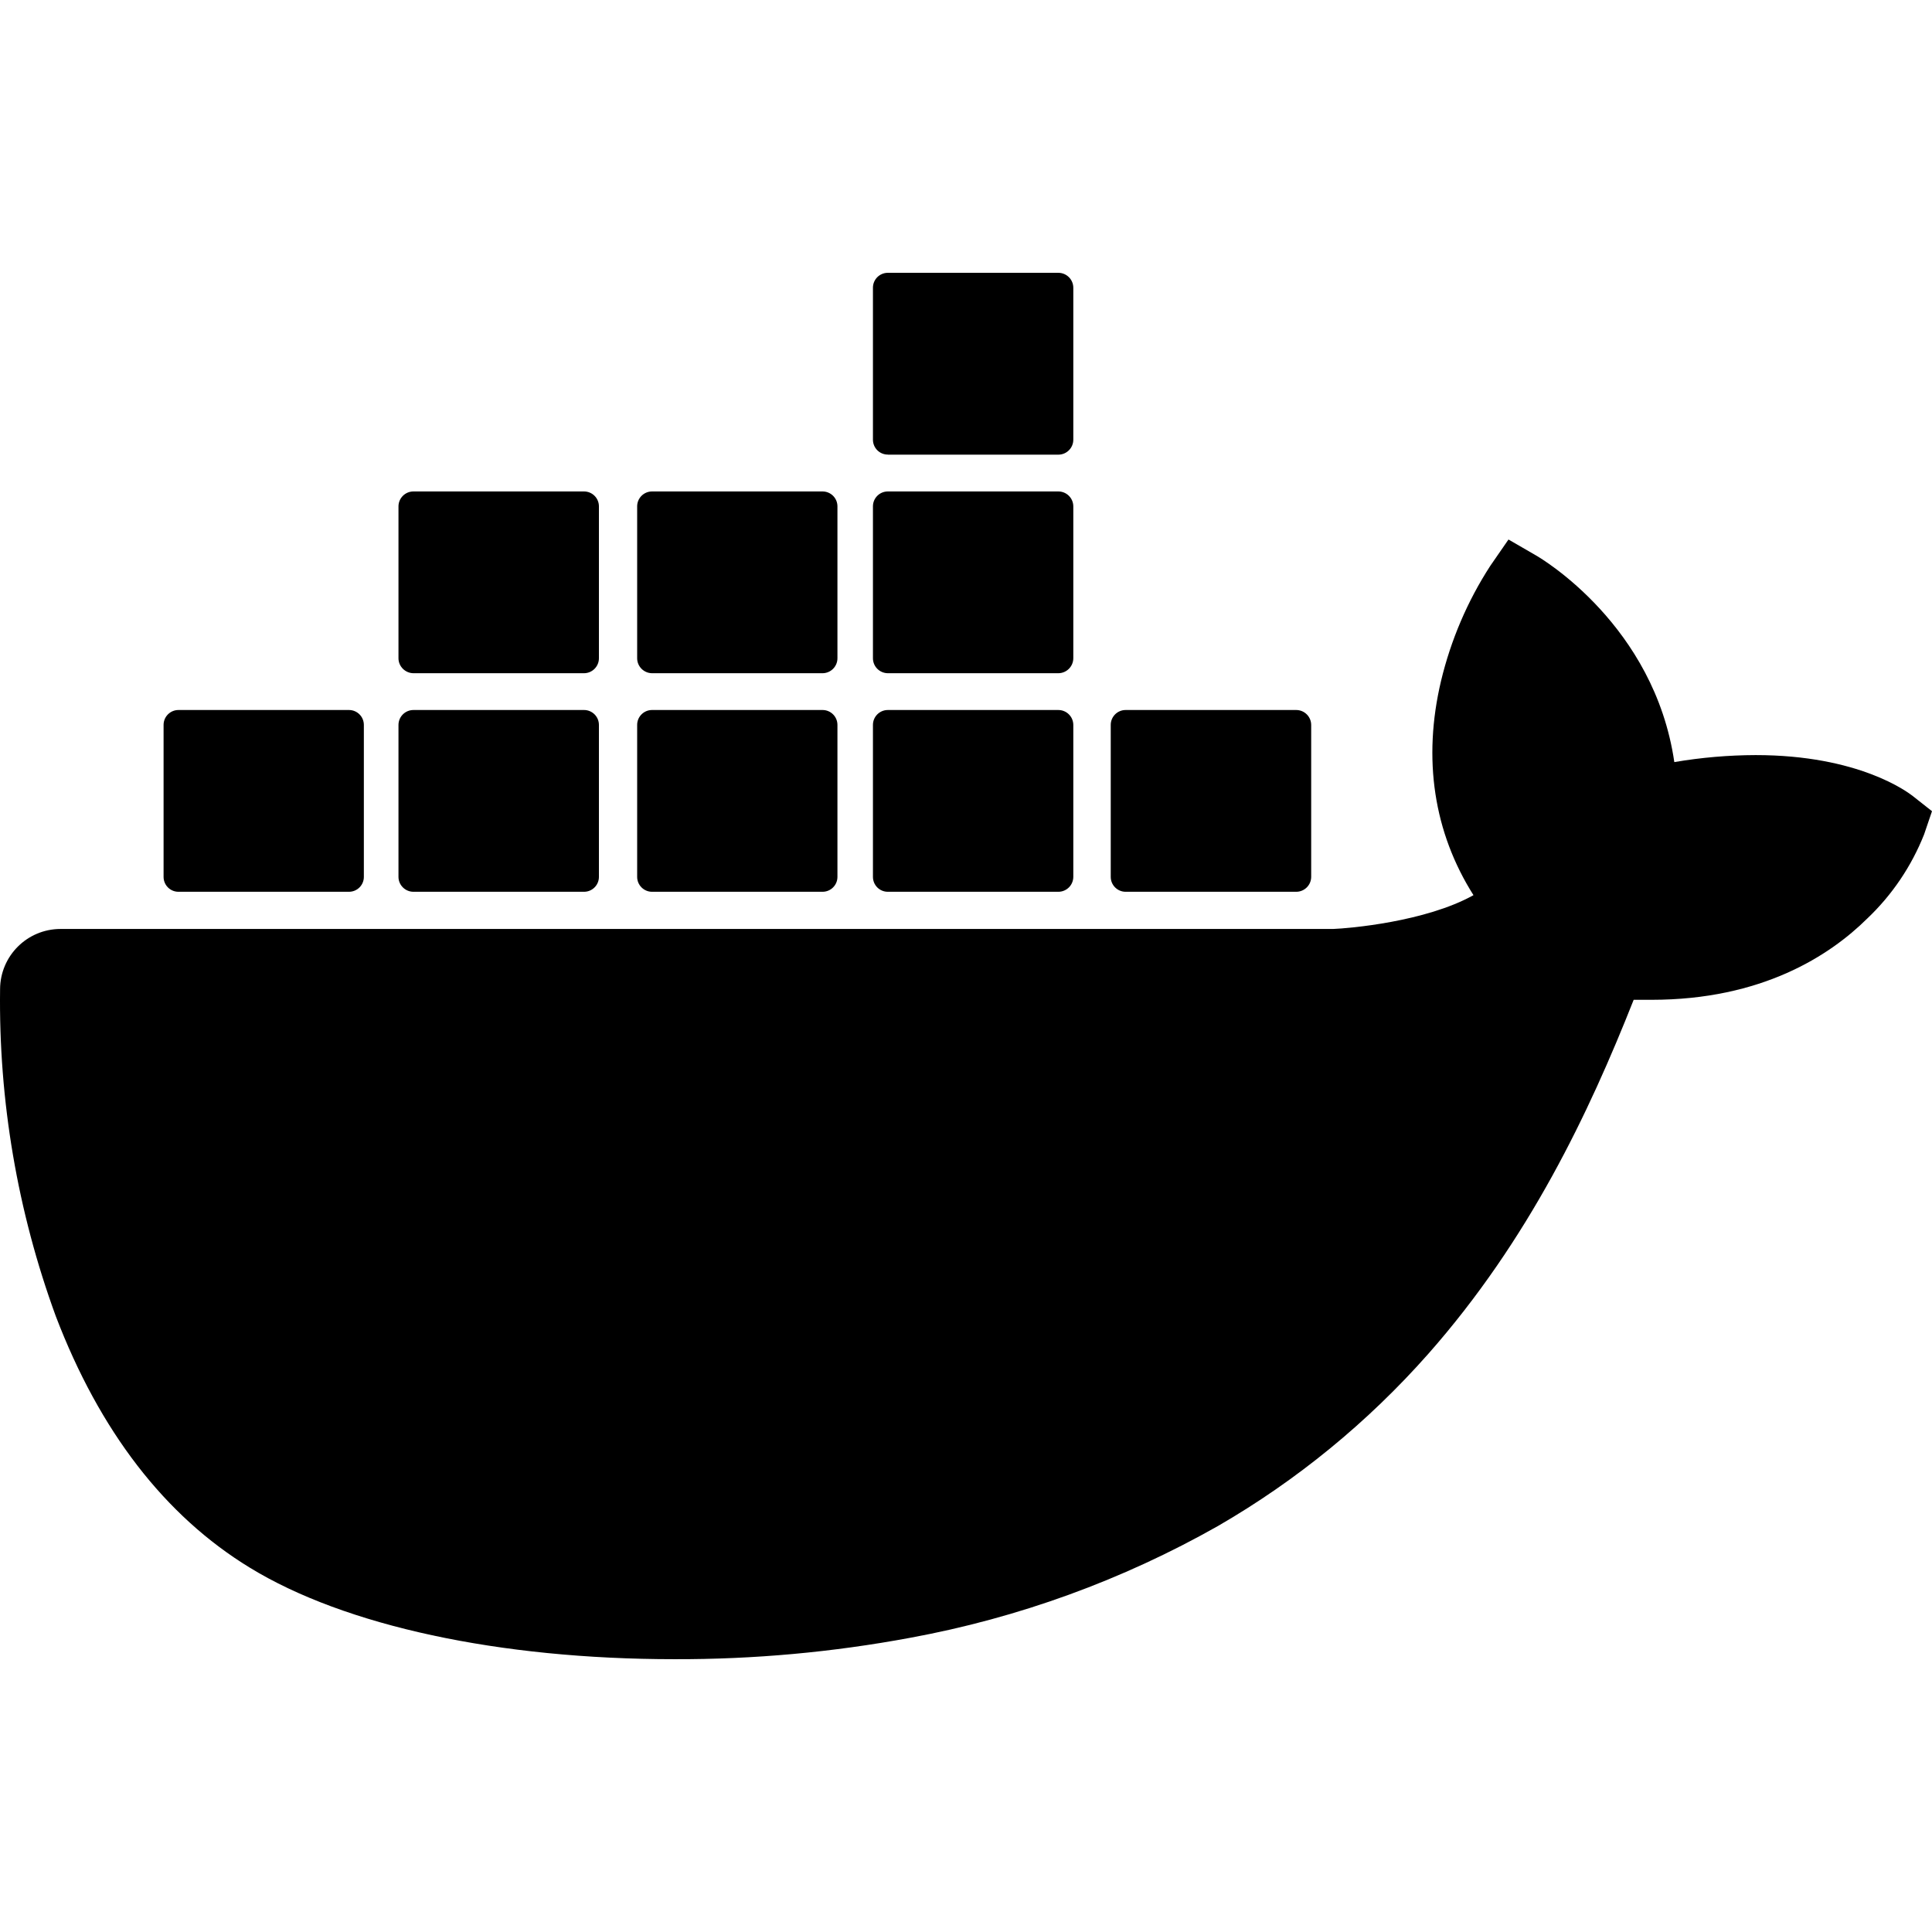
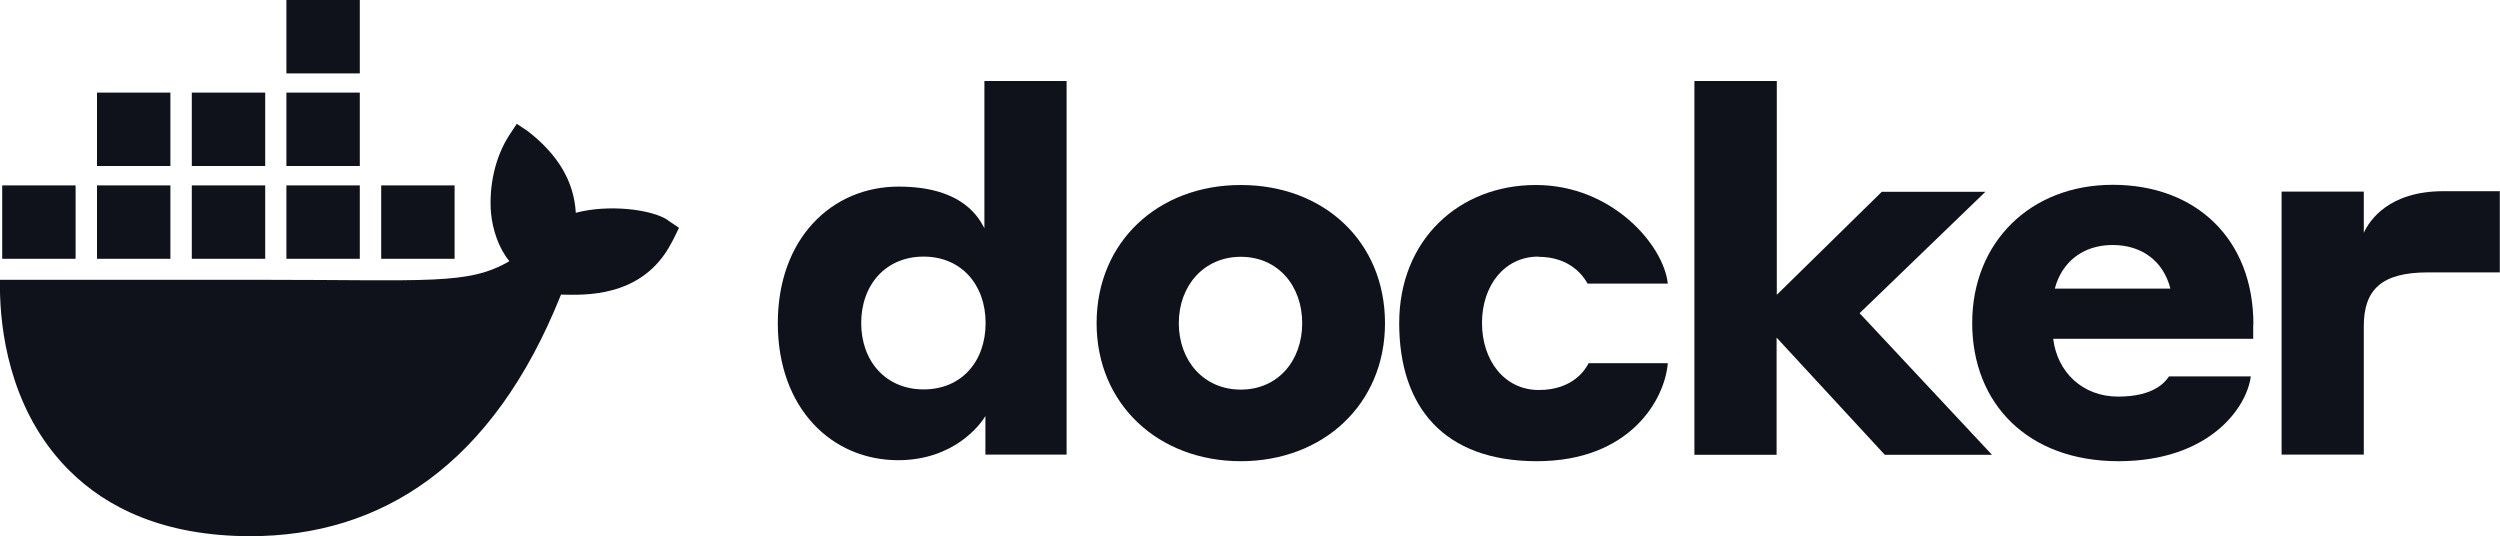
- <svg xmlns="http://www.w3.org/2000/svg" viewBox="0 0 24 24" width="24" height="24">
-   <path d="M13.983 11.078h2.119a.186.186 0 00.186-.185V9.006a.186.186 0 00-.186-.186h-2.119a.185.185 0 00-.185.185v1.888c0 .102.083.185.185.185m-2.954-5.43h2.118a.186.186 0 00.186-.186V3.574a.186.186 0 00-.186-.185h-2.118a.185.185 0 00-.185.185v1.888c0 .102.082.185.185.185m0 2.716h2.118a.187.187 0 00.186-.186V6.29a.186.186 0 00-.186-.185h-2.118a.185.185 0 00-.185.185v1.887c0 .102.082.185.185.186m-2.93 0h2.12a.186.186 0 00.184-.186V6.29a.185.185 0 00-.185-.185H8.1a.185.185 0 00-.185.185v1.887c0 .102.083.185.185.186m-2.964 0h2.119a.186.186 0 00.185-.186V6.29a.185.185 0 00-.185-.185H5.136a.186.186 0 00-.186.185v1.887c0 .102.084.185.186.186m5.893 2.715h2.118a.186.186 0 00.186-.185V9.006a.186.186 0 00-.186-.186h-2.118a.185.185 0 00-.185.185v1.888c0 .102.082.185.185.185m-2.93 0h2.12a.185.185 0 00.184-.185V9.006a.185.185 0 00-.184-.186h-2.12a.185.185 0 00-.184.185v1.888c0 .102.083.185.185.185m-2.964 0h2.119a.185.185 0 00.185-.185V9.006a.185.185 0 00-.184-.186h-2.12a.186.186 0 00-.186.186v1.887c0 .102.084.185.186.185m-2.92 0h2.12a.185.185 0 00.184-.185V9.006a.185.185 0 00-.184-.186h-2.12a.185.185 0 00-.184.185v1.888c0 .102.082.185.185.185M23.763 9.89c-.065-.051-.672-.51-1.954-.51-.338.001-.676.03-1.01.087-.248-1.7-1.653-2.53-1.716-2.566l-.344-.199-.226.327c-.284.438-.49.922-.612 1.43-.23.97-.09 1.882.403 2.661-.595.332-1.55.413-1.744.42H.751a.751.751 0 00-.75.748 11.376 11.376 0 00.692 4.062c.545 1.428 1.355 2.48 2.41 3.124 1.18.723 3.1 1.137 5.275 1.137.983.003 1.963-.086 2.93-.266a12.248 12.248 0 003.823-1.389c.98-.567 1.86-1.288 2.61-2.136 1.252-1.418 1.998-2.997 2.553-4.4h.221c1.372 0 2.215-.549 2.68-1.009.309-.293.55-.65.707-1.046l.098-.288Z" />
+ <svg xmlns="http://www.w3.org/2000/svg" role="img" aria-label="Docker" id="Layer_1" version="1.1" viewBox="0 0 1250 268">
+   <defs>
+     <style>
+       .st0 {
+         fill: none;
+       }
+ 
+       .st1 {
+         fill: #0f121b;
+       }
+ 
+       .st2 {
+         clip-path: url(#clippath);
+       }
+     </style>
+     <clipPath id="clippath">
+       <rect class="st0" width="1249.9" height="268" />
+     </clipPath>
+   </defs>
+   <g class="st2">
+     <g>
+       <path class="st1" d="M334,110.1c-8.3-5.6-30.2-8-46.1-3.7-.9-15.8-9-29.2-24-40.8l-5.5-3.7-3.7,5.6c-7.2,11-10.3,25.7-9.2,39,.8,8.2,3.7,17.4,9.2,24.1-20.7,12-39.8,9.3-124.3,9.3H0c-.4,19.1,2.7,55.8,26,85.6,2.6,3.3,5.4,6.5,8.5,9.6,19,19,47.6,32.9,90.5,33,65.4,0,121.4-35.3,155.5-120.8,11.2.2,40.8,2,55.3-26,.4-.5,3.7-7.4,3.7-7.4l-5.5-3.7h0ZM85.2,92.7h-36.7v36.7h36.7v-36.7ZM132.6,92.7h-36.7v36.7h36.7v-36.7ZM179.9,92.7h-36.7v36.7h36.7v-36.7ZM227.3,92.7h-36.7v36.7h36.7v-36.7ZM37.8,92.7H1.1v36.7h36.7v-36.7ZM85.2,46.3h-36.7v36.7h36.7v-36.7ZM132.6,46.3h-36.7v36.7h36.7v-36.7ZM179.9,46.3h-36.7v36.7h36.7v-36.7ZM179.9,0h-36.7v36.7h36.7V0Z" />
+       <path class="st1" d="M449.1,230.1c-33.2,0-60.2-25.9-60.2-68.5s27.2-68.3,60.4-68.3,40.6,16.8,42.9,20.8V40.5h41.1v186.8h-40.6v-19.3c-2.5,4.3-15.7,22.1-43.7,22.1ZM461.8,128.3c-19,0-31.2,14.2-31.2,33.2s12.2,33.2,31.2,33.2,31-14,31-33.2-12.2-33.2-31-33.2Z" />
+       <path class="st1" d="M692.5,161.6c0,40.6-31,69-72.1,69s-72.1-28.4-72.1-69,30.7-69.1,72.1-69.1,72.1,28.2,72.1,69.1ZM651.1,161.6c0-18.8-12.2-33.2-30.7-33.2s-31,14.5-31,33.2,12.4,33.2,31,33.2,30.7-14.5,30.7-33.2Z" />
+       <path class="st1" d="M769.2,128.3c-17,0-28.2,14.5-28.2,33.2s11.2,33.5,28.4,33.5,23.4-10.4,24.9-13.4h39.6c-1.5,18.3-19,49-65.5,49s-68.8-27.2-68.8-69,30-69.1,68.3-69.1,64,30.2,66,49.3h-40.1c-2-3.6-8.6-13.4-24.6-13.4Z" />
+       <path class="st1" d="M847.3,40.5h41.1v106.9l52.5-51.5h51.8l-62.9,60.7,66.2,70.8h-53.6l-54.1-58.6v58.6h-41.1V40.5Z" />
+       <path class="st1" d="M1126.6,162.3v7.1h-100c2,16.5,14.5,28.9,32.5,28.9s23.6-7.4,25.4-10.1h40.9c-2,15.7-20.8,42.4-66.2,42.4s-73.1-28.9-73.1-69.1,28.9-69.1,70.3-69.1,70.3,26.9,70.3,69.8ZM1027.3,144.3h57.9c-3.5-13.7-14.2-21.8-28.9-21.8s-25.4,8.4-28.9,21.8Z" />
+       <path class="st1" d="M1181.9,227.3h-41.1V95.8h41.1v20.6c2.8-6.1,12.4-20.8,39.8-20.8h28.2v40.6h-36c-23.1,0-32,8.6-32,26.9v64.2h0Z" />
+     </g>
+   </g>
</svg>
